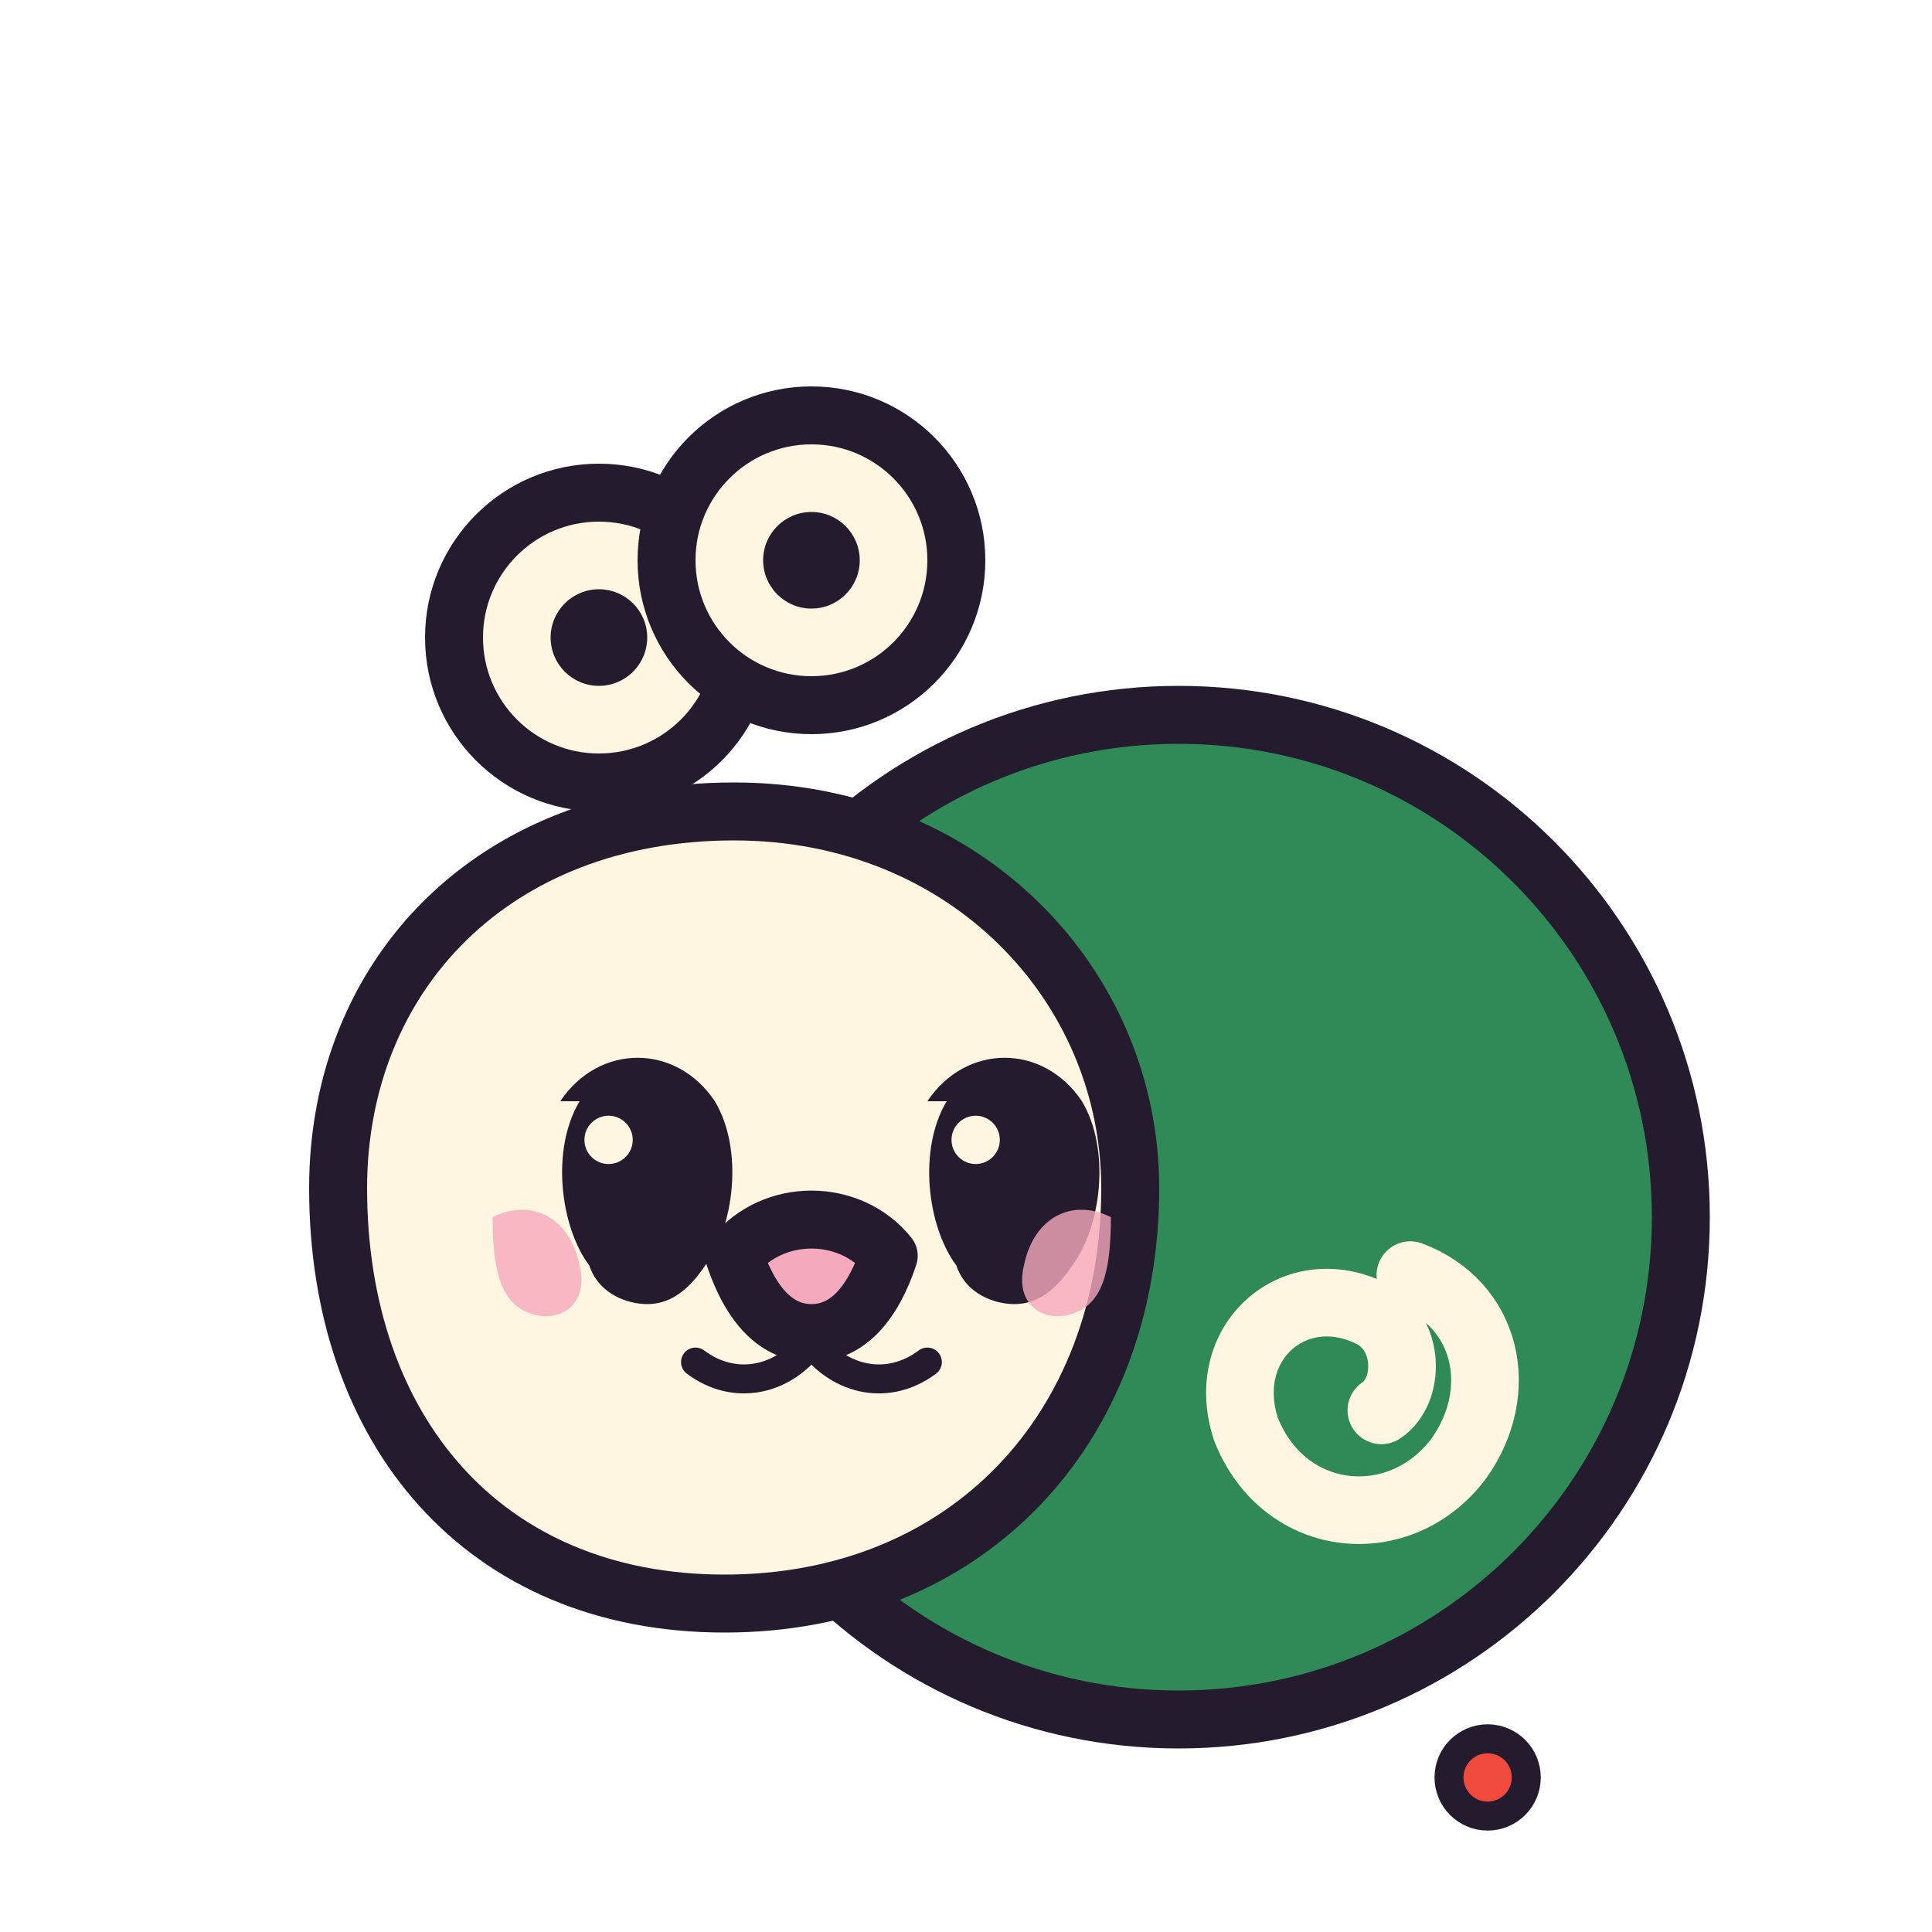
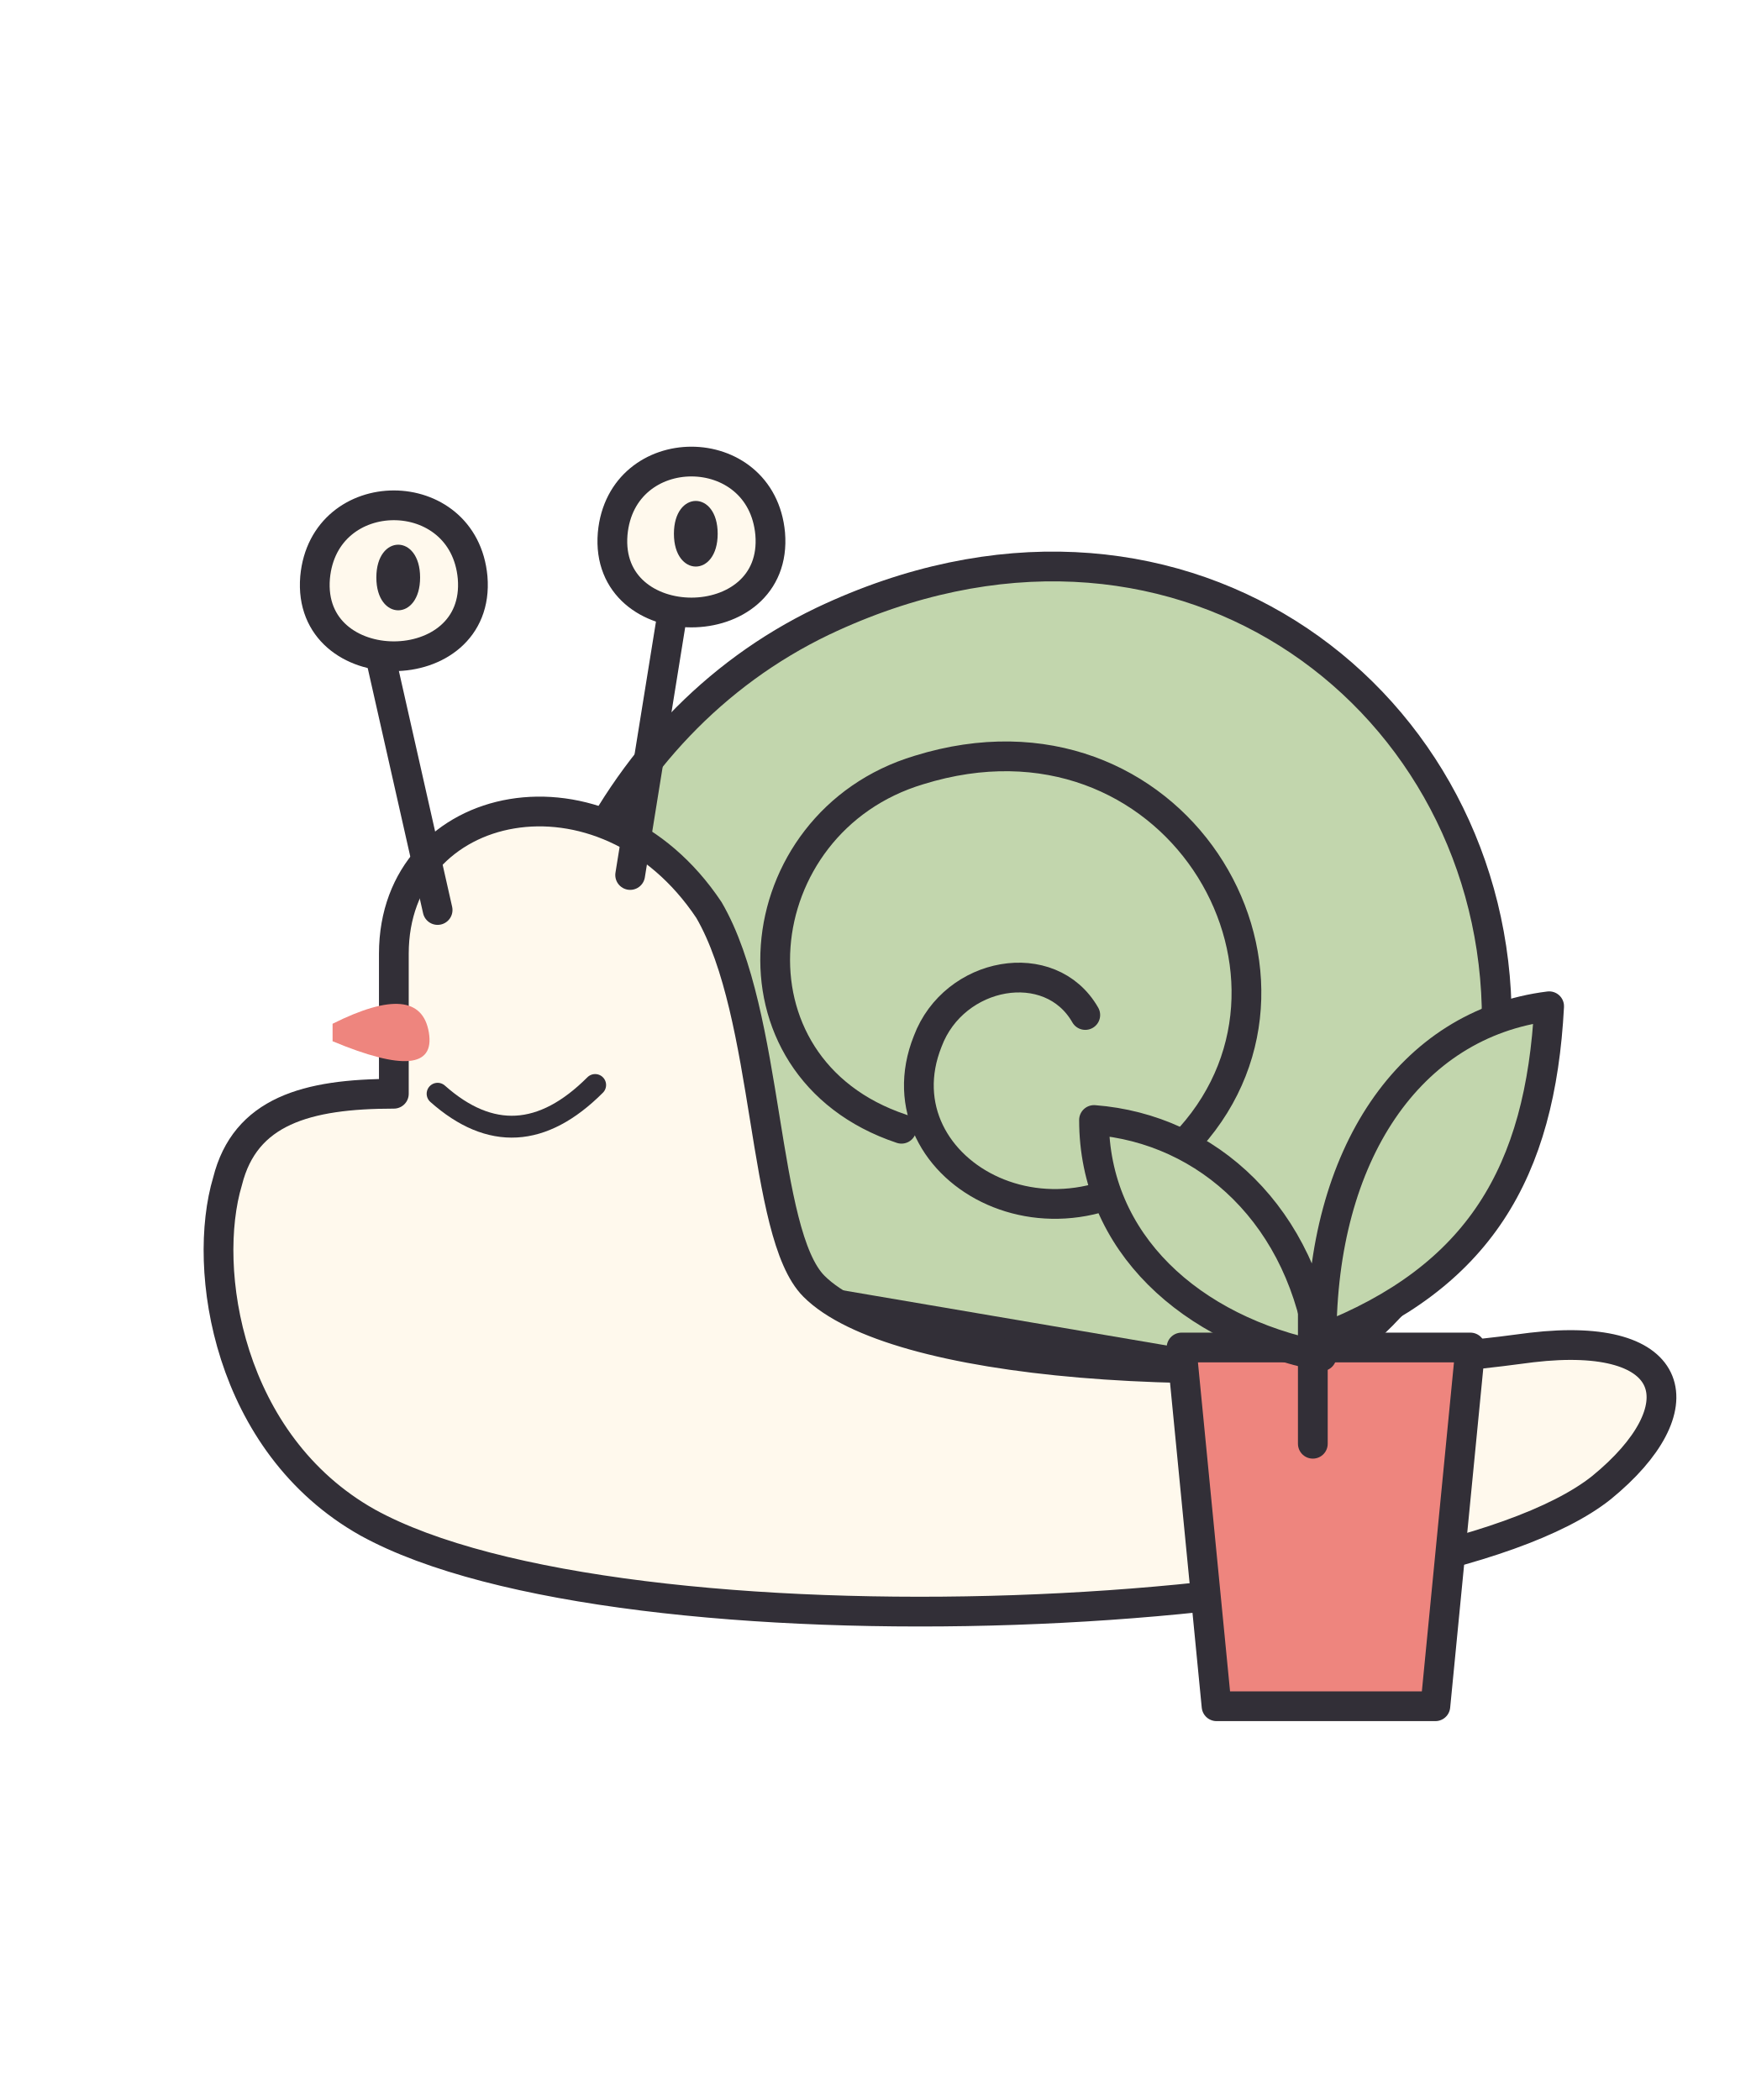
- <svg xmlns="http://www.w3.org/2000/svg" viewBox="0 0 200 200" role="img" aria-labelledby="sproutTitle">
-   <g stroke="#241C2E" stroke-width="6" stroke-linecap="round" stroke-linejoin="round">
-     <circle cx="122" cy="126" r="52" fill="#2F8A57" />
-     <path fill="none" stroke="#FFF6E2" stroke-width="7" d="M146 132c8 3 10 12 5 19-6 8-18 7-22-3-3-9 5-16 13-12 4 2 4 8 1 10" />
-     <path fill="#FFF6E2" d="M52 142c-8-20-8-42 1-48 10-7 25 7 28 25l3 18Z" />
-     <circle cx="62" cy="66" r="15" fill="#FFF6E2" />
-     <circle cx="84" cy="58" r="15" fill="#FFF6E2" />
-     <circle cx="62" cy="66" r="5" fill="#241C2E" stroke="none" />
-     <circle cx="84" cy="58" r="5" fill="#241C2E" stroke="none" />
-     <path fill="#FFF6E2" d="M76 84c24 0 41 18 41 39 0 25-17 43-42 43s-40-18-40-43c0-22 16-39 41-39Z" />
-     <path fill="#241C2E" stroke="none" d="M58 114c4-6 12-6 16 0 3 5 2 13-1 17-2 3-4 4-6 4s-5-1-6-4c-3-4-4-12-1-17Zm38 0c4-6 12-6 16 0 3 5 2 13-1 17-2 3-4 4-6 4s-5-1-6-4c-3-4-4-12-1-17Z" />
-     <circle cx="63" cy="118" r="2.5" fill="#FFF6E2" stroke="none" />
-     <circle cx="101" cy="118" r="2.5" fill="#FFF6E2" stroke="none" />
-     <path fill="#F5A9BC" d="M76 130c4-5 12-5 16 0-2 6-5 8-8 8s-6-2-8-8Z" />
-     <path fill="none" stroke-width="3" d="M84 139c-3 4-8 5-12 2m12-2c3 4 8 5 12 2" />
-     <path fill="#F5A9BC" stroke="none" opacity=".8" d="M51 126c4-2 8 0 9 5 1 4-2 6-5 5-3-1-4-4-4-10Zm64 0c-4-2-8 0-9 5-1 4 2 6 5 5 3-1 4-4 4-10Z" />
-     <circle cx="154" cy="184" r="4" fill="#F04A3C" stroke-width="3" />
+ <svg xmlns="http://www.w3.org/2000/svg" viewBox="0 0 200 240" role="img" aria-labelledby="title">
+   <g stroke="#322f37" stroke-width="3.4" stroke-linecap="round" stroke-linejoin="round">
+     <path fill="#c2d6ad" d="M60 143c-4-31 9-60 34-72 40-19 76 8 77 44 0 20-8 34-23 43Z" />
+     <path fill="none" d="M103 129c-21-7-18-35 2-41 29-9 48 23 31 42-14 16-36 4-30-11 3-8 14-10 18-3" />
+     <path fill="#fff9ed" d="M45 109c0-18 24-23 36-5 7 12 6 37 12 43 9 9 45 12 82 7 17-2 19 7 8 16-20 16-112 20-141 4-16-9-19-29-16-39 2-8 9-10 19-10Z" />
+     <path fill="none" d="m50 104-7-31m29 27 5-31" />
+     <path fill="#fff9ed" d="M36 66c1-11 17-11 18 0 1 12-19 12-18 0Zm34-5c1-11 17-11 18 0 1 12-19 12-18 0Z" />
+     <path fill="#322f37" stroke="none" d="M43 66c0-5 5-5 5 0s-5 5-5 0Zm34-5c0-5 5-5 5 0s-5 5-5 0Z" />
+     <path fill="none" stroke-width="2.5" d="M50 125q9 8 18-1" />
+     <path fill="#ee857e" stroke="none" d="M38 117q10-5 11 1t-11 1Z" />
+     <path fill="#ee857e" d="M135 154h33l-4 41h-25Z" />
+     <path fill="#c2d6ad" d="M151 155c-2-16-13-26-26-27 0 14 11 24 26 27Zm0-2c0-21 10-36 26-38-1 19-8 31-26 38Z" />
+     <path fill="none" d="M150 165v-18" />
  </g>
</svg>
